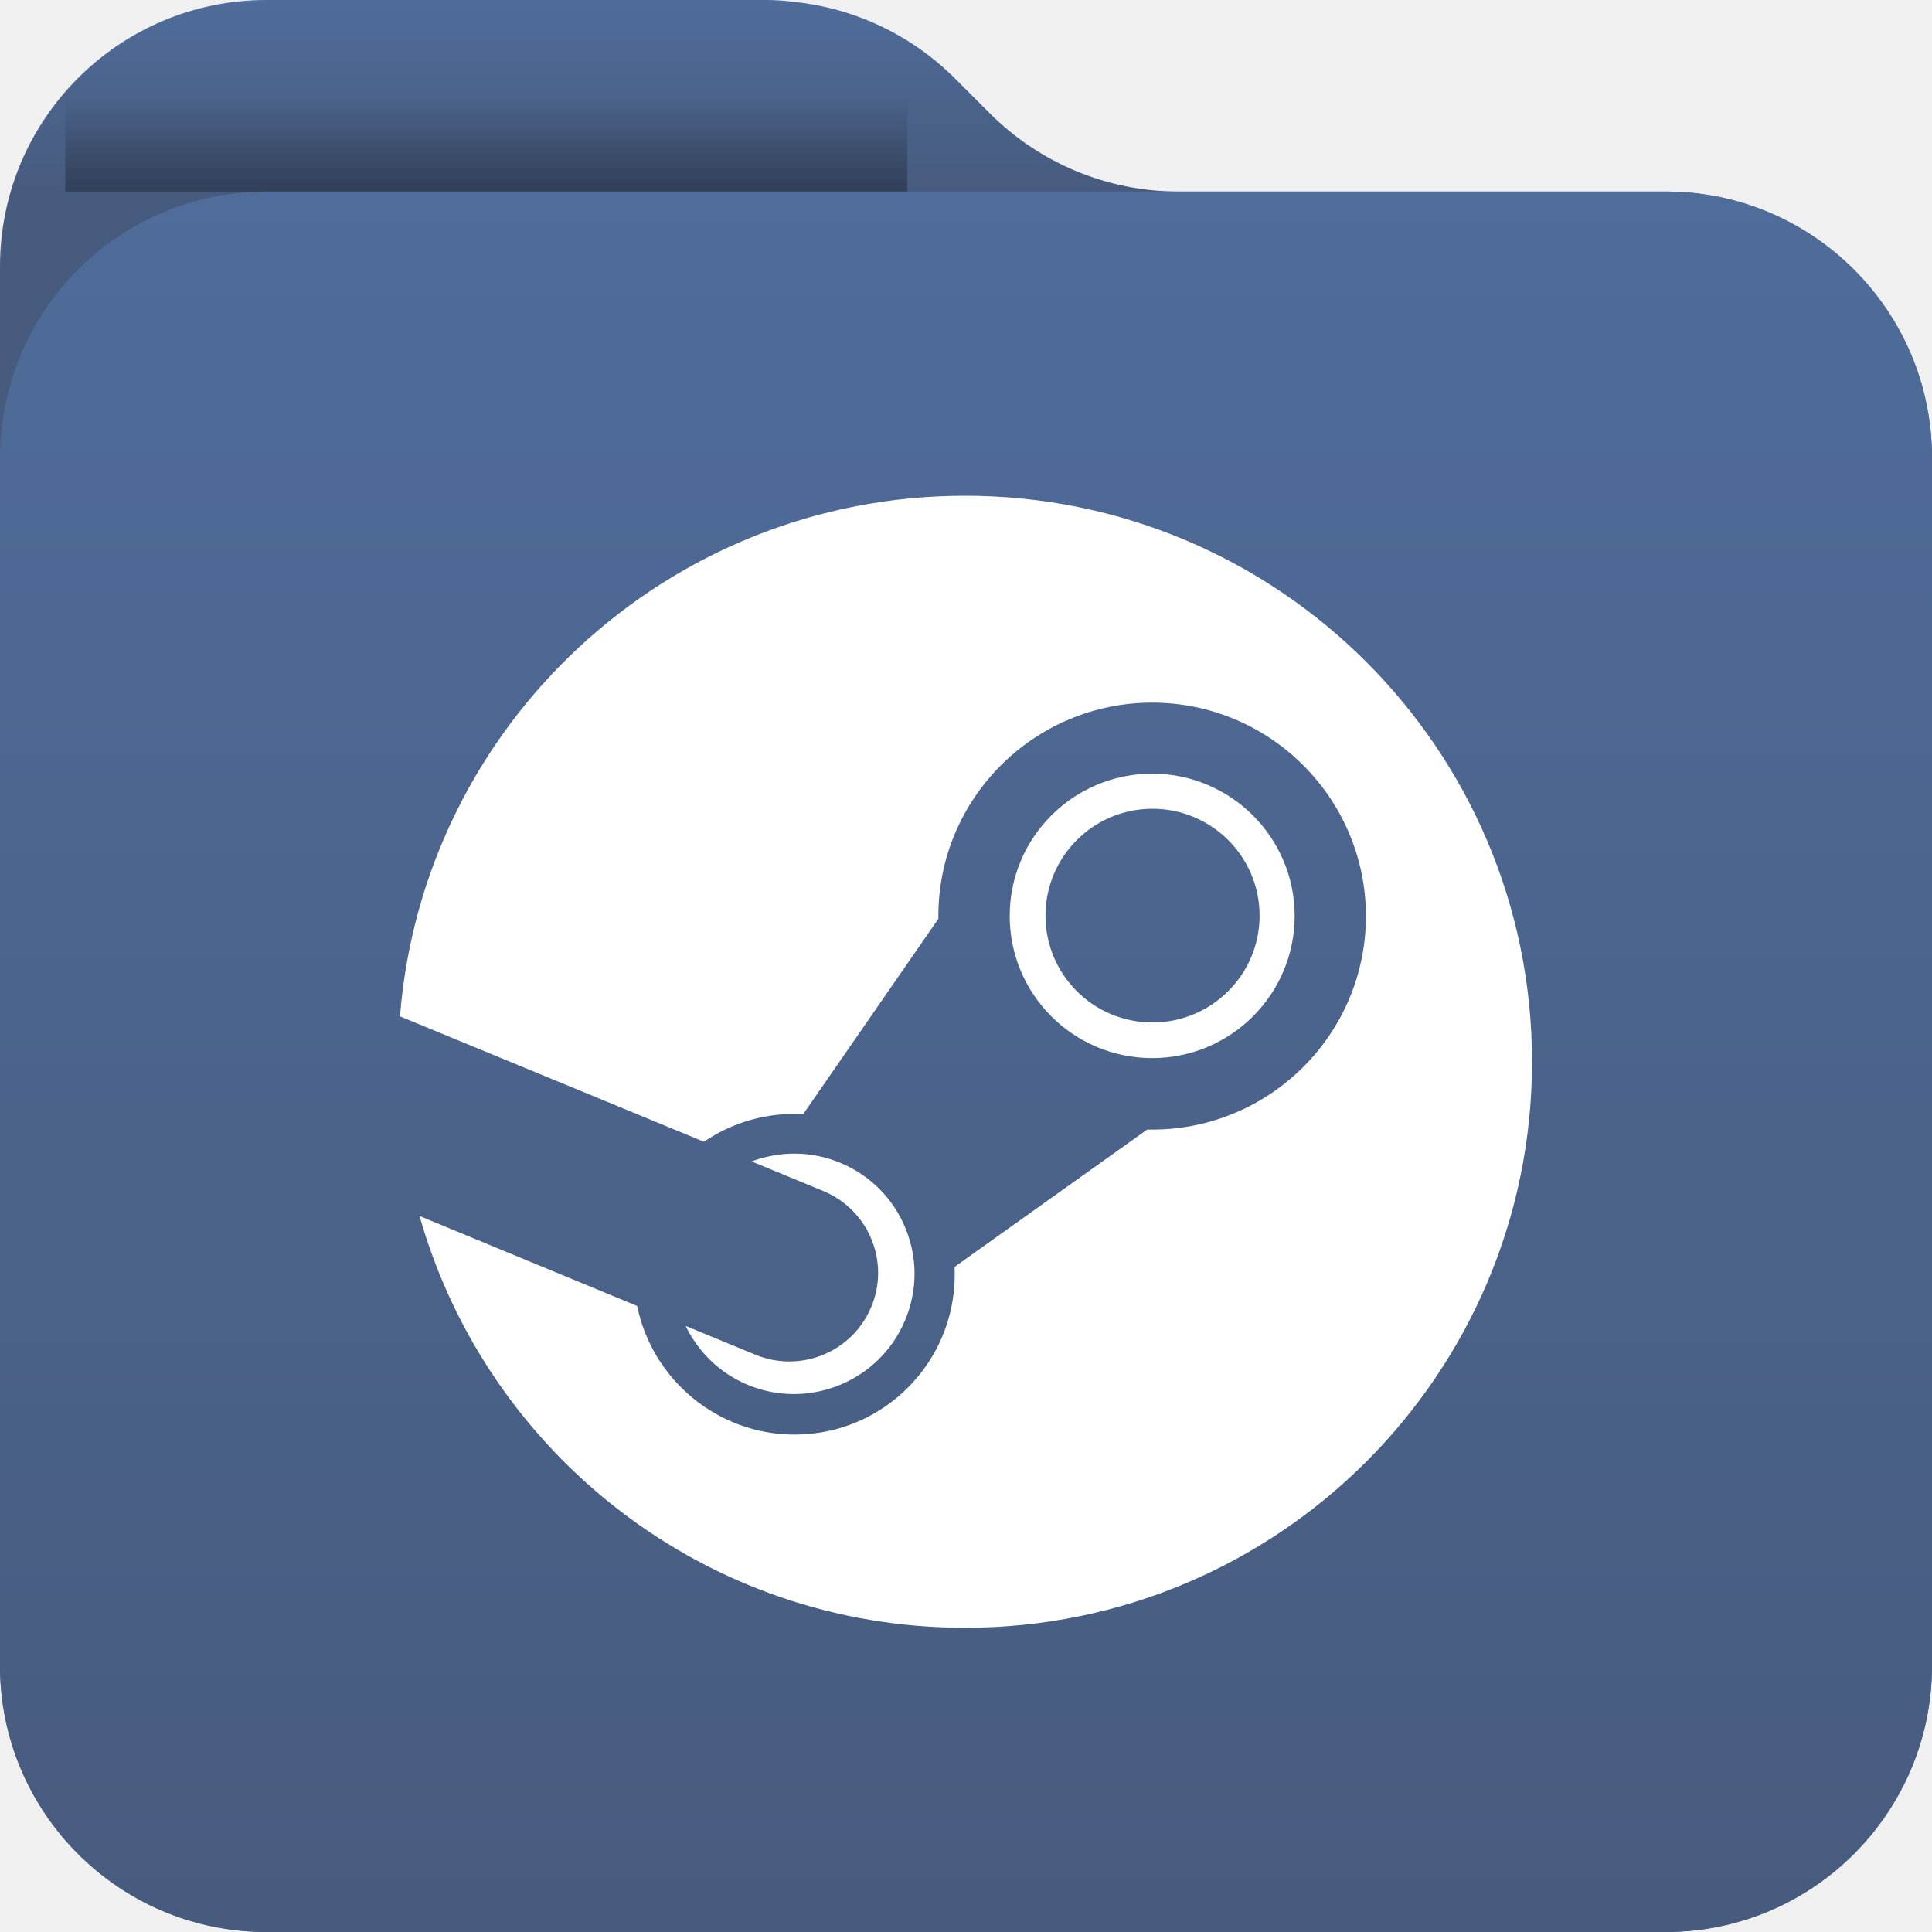
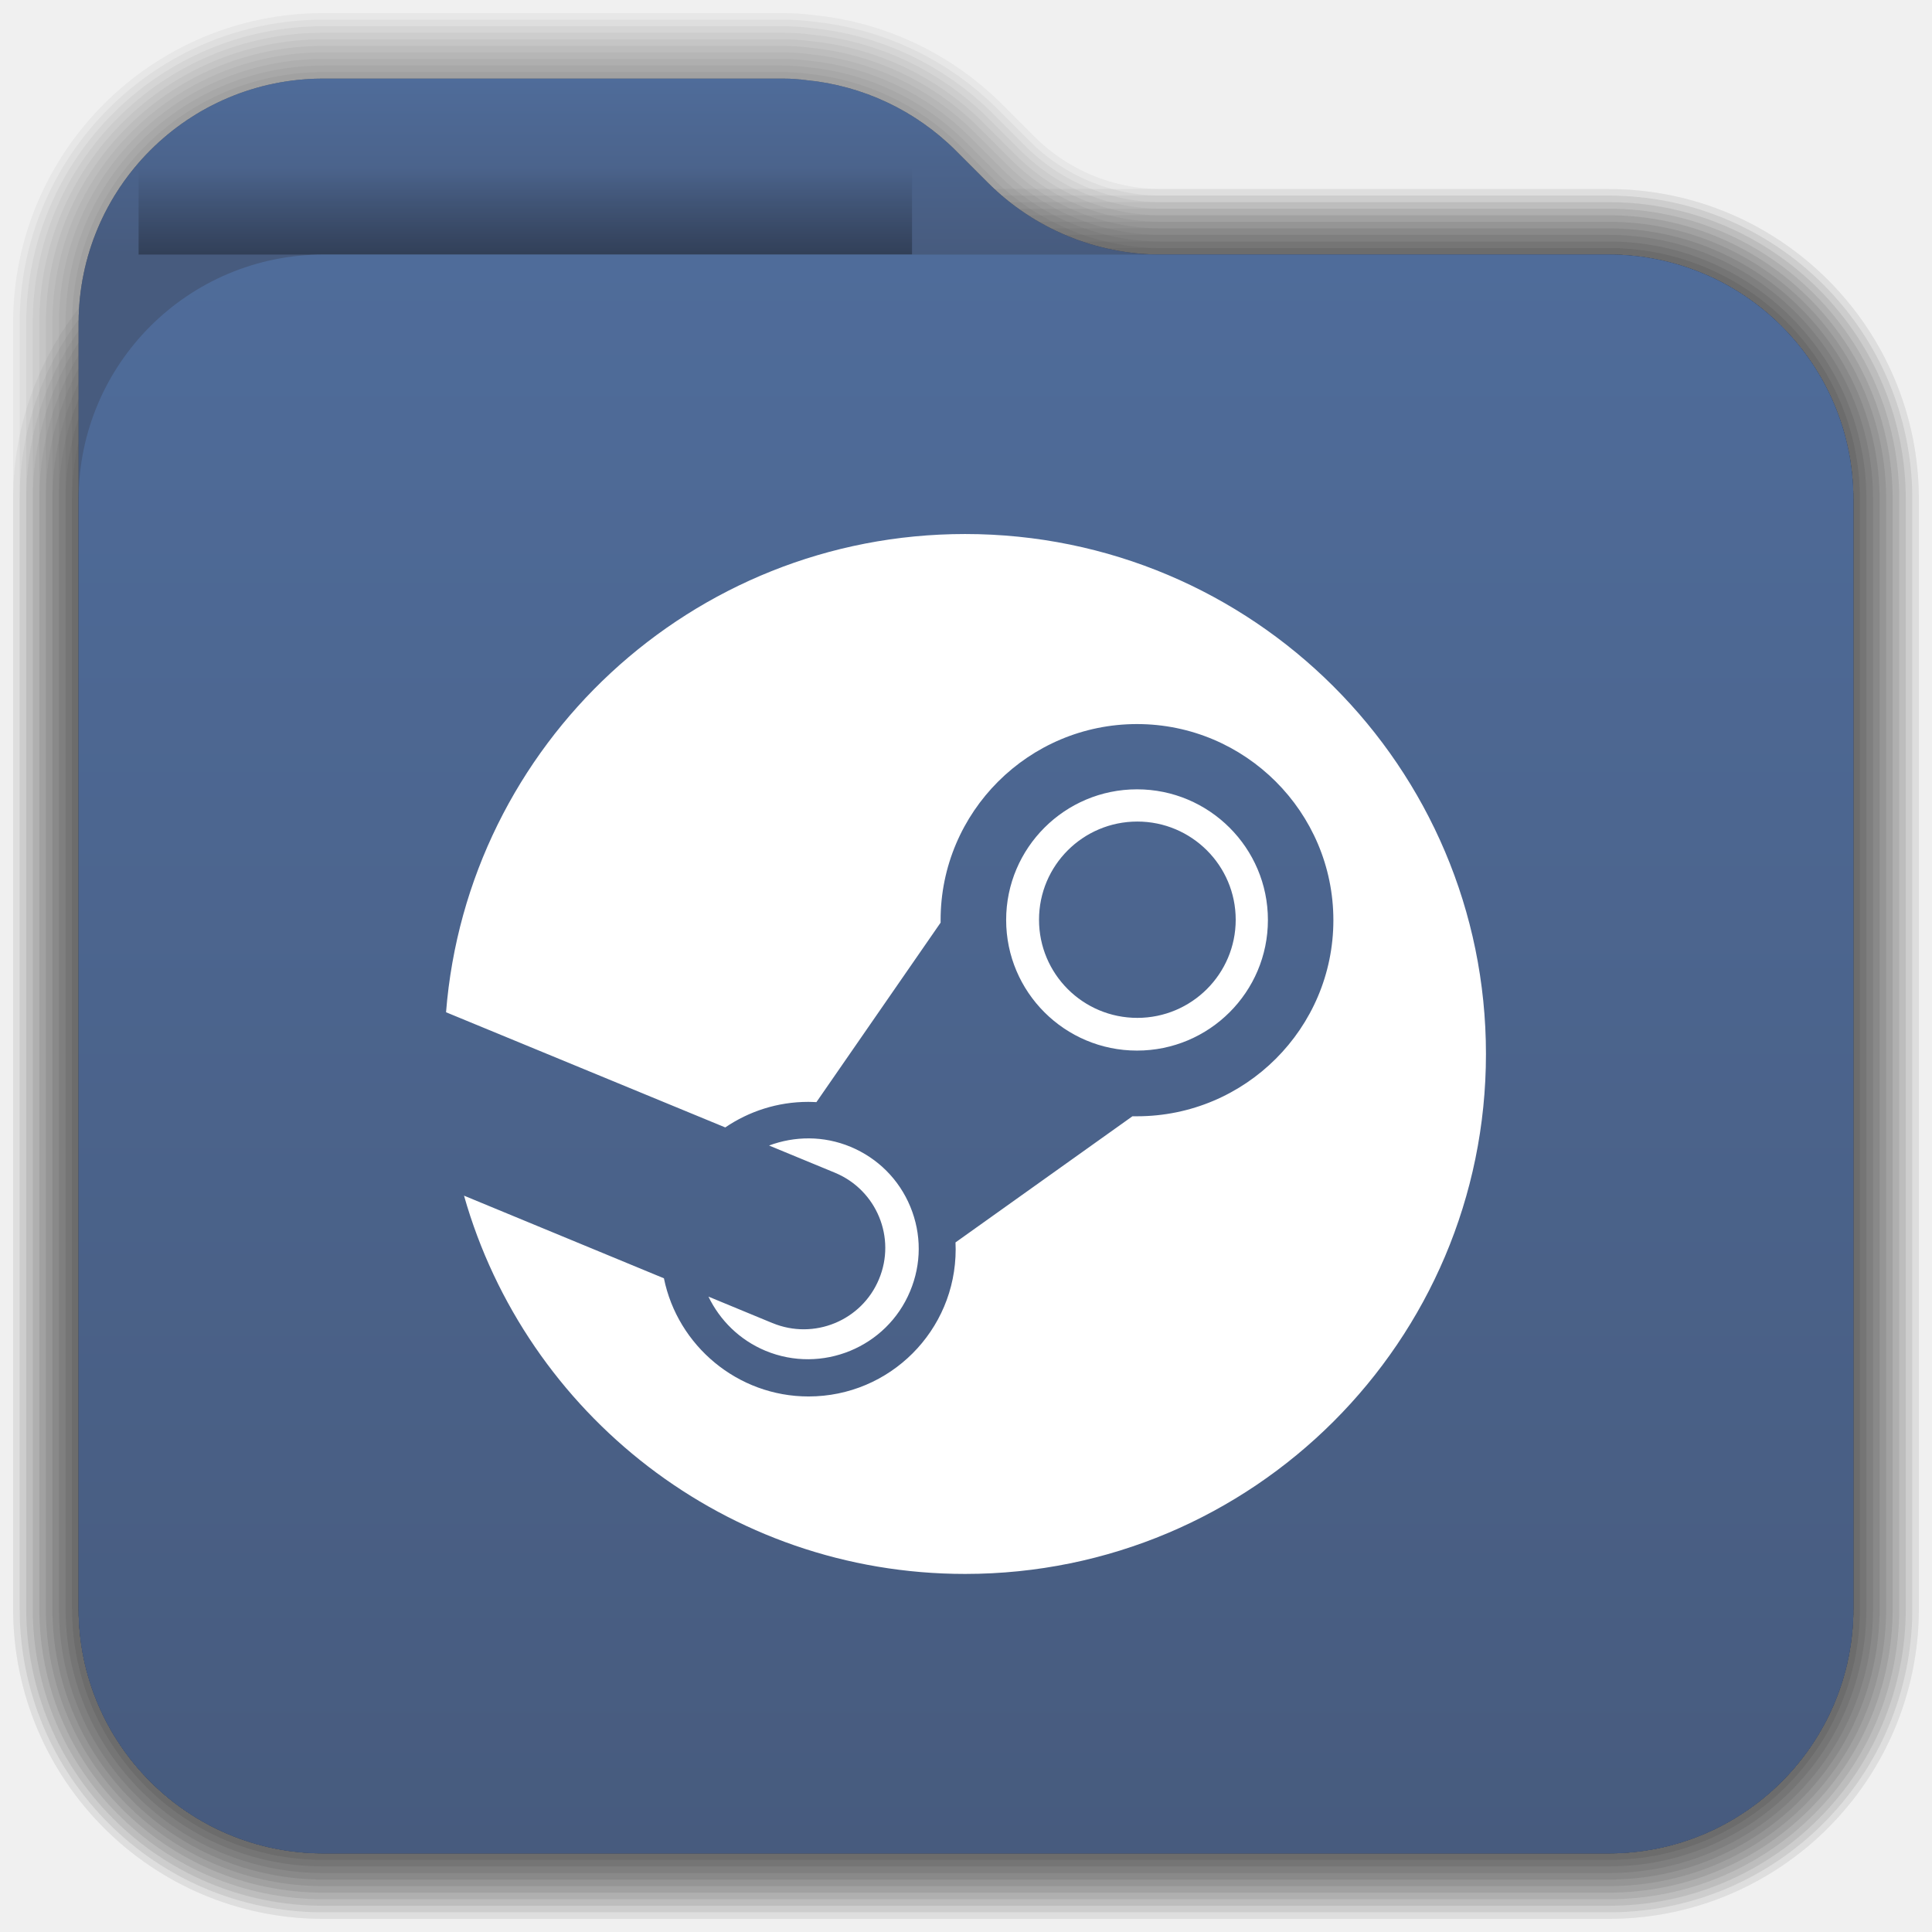
- <svg xmlns="http://www.w3.org/2000/svg" xmlns:xlink="http://www.w3.org/1999/xlink" width="512" height="512" viewBox="0 0 135.467 135.467" version="1.1" id="svg1" xml:space="preserve">
+ <svg xmlns="http://www.w3.org/2000/svg" xmlns:xlink="http://www.w3.org/1999/xlink" width="512" height="512" viewBox="-6 -6 147.467 147.467" version="1.1" id="svg1" xml:space="preserve">
  <defs id="defs1">
    <linearGradient id="linearGradient17">
      <stop style="stop-color:#e5e5e5;stop-opacity:1;" offset="0" id="stop17" />
      <stop style="stop-color:#a8a8a8;stop-opacity:1;" offset="1" id="stop18" />
    </linearGradient>
    <linearGradient id="linearGradient15">
      <stop style="stop-color:#e5e5e5;stop-opacity:1;" offset="0" id="stop15" />
      <stop style="stop-color:#a8a8a8;stop-opacity:1;" offset="1" id="stop16" />
    </linearGradient>
    <linearGradient xlink:href="#linearGradient15" id="linearGradient16" x1="55.033" y1="6.35" x2="55.033" y2="18.521" gradientUnits="userSpaceOnUse" />
    <linearGradient xlink:href="#linearGradient17" id="linearGradient18" x1="67.733" y1="18.521" x2="67.733" y2="129.117" gradientUnits="userSpaceOnUse" />
    <linearGradient id="a" gradientUnits="userSpaceOnUse" x1="24.415" y1="564.872" x2="104.743" y2="551.509" gradientTransform="translate(-0.005,-473.426)">
      <stop offset=".037" style="stop-color:#fff" id="stop168645" />
      <stop offset=".896" style="stop-color:#898cbf" id="stop168647" />
    </linearGradient>
    <linearGradient id="b" gradientUnits="userSpaceOnUse" x1="28.461" y1="68.837" x2="54.049" y2="68.837" gradientTransform="matrix(1,0,0,-1,-0.045,123.99)">
      <stop offset="0" style="stop-color:#6e70a9" id="stop168656" />
      <stop offset=".969" style="stop-color:#514a8e" id="stop168658" />
    </linearGradient>
    <linearGradient id="c" gradientUnits="userSpaceOnUse" x1="53.857" y1="61.681" x2="54.185" y2="61.681" gradientTransform="matrix(1,0,0,-1,-0.045,123.99)">
      <stop offset="0" style="stop-color:#6e70a9" id="stop168663" />
      <stop offset=".969" style="stop-color:#514a8e" id="stop168665" />
    </linearGradient>
    <linearGradient id="d" gradientUnits="userSpaceOnUse" x1="64.085" y1="540.326" x2="108.726" y2="569.631" gradientTransform="translate(-0.005,-473.426)">
      <stop offset="0" style="stop-color:#4c5284" id="stop168676" />
      <stop offset="1" style="stop-color:#8789bc" id="stop168678" />
    </linearGradient>
    <linearGradient id="e" gradientUnits="userSpaceOnUse" x1="53.464" y1="596.999" x2="53.153" y2="577.096" gradientTransform="translate(-0.005,-473.426)">
      <stop offset=".11" style="stop-color:#4c407e" id="stop168685" />
      <stop offset=".89" style="stop-color:#669" id="stop168687" />
      <stop offset="1" style="stop-color:#a7b3d9" id="stop168689" />
      <stop offset="1" style="stop-color:#9ba5cd" id="stop168691" />
    </linearGradient>
    <linearGradient id="f" gradientUnits="userSpaceOnUse" x1="4.824" y1="553.133" x2="66.026" y2="536.123" gradientTransform="translate(-0.005,-473.426)">
      <stop offset=".233" style="stop-color:#669" id="stop168702" />
      <stop offset=".724" style="stop-color:#a7b3d9" id="stop168704" />
    </linearGradient>
    <linearGradient id="g" gradientUnits="userSpaceOnUse" x1="5.882" y1="556.931" x2="67.08" y2="539.924" gradientTransform="translate(-0.005,-473.426)">
      <stop offset=".233" style="stop-color:#669" id="stop168709" />
      <stop offset=".991" style="stop-color:#a7b3d9" id="stop168711" />
    </linearGradient>
    <linearGradient id="h" gradientUnits="userSpaceOnUse" x1="19.586" y1="559.814" x2="43.921" y2="572.836" gradientTransform="translate(-0.005,-473.426)">
      <stop offset="0" style="stop-color:#6e70a9" id="stop168722" />
      <stop offset=".969" style="stop-color:#514a8e" id="stop168724" />
    </linearGradient>
    <linearGradient id="i" gradientUnits="userSpaceOnUse" x1="55.735" y1="495.654" x2="71.185" y2="503.171" gradientTransform="translate(-0.005,-473.426)">
      <stop offset=".037" style="stop-color:#9ea5d3" id="stop168731" />
      <stop offset=".902" style="stop-color:#7675ae" id="stop168733" />
    </linearGradient>
    <linearGradient id="k" gradientUnits="userSpaceOnUse" x1="49.386" y1="477.947" x2="45.741" y2="518.442" gradientTransform="matrix(0.6006141,0,0,0.6006141,49.40835,-248.2768)">
      <stop offset="0" style="stop-color:#aaacd2" id="stop168747" />
      <stop offset=".626" style="stop-color:#fcfafb" id="stop168749" />
    </linearGradient>
    <linearGradient id="l" gradientUnits="userSpaceOnUse" x1="71.78" y1="473.265" x2="68.135" y2="513.761" gradientTransform="matrix(0.6006141,0,0,0.6006141,49.40835,-248.2768)">
      <stop offset=".674" style="stop-color:#aaacd2" id="stop168754" />
      <stop offset="1" style="stop-color:#fcfafb" id="stop168756" />
    </linearGradient>
    <linearGradient data-orig="2b4c82,203860" x1="55.033" y1="6.35" x2="55.033" y2="18.521" gradientUnits="userSpaceOnUse" id="linearGradient16_tint">
      <stop style="stop-color:#4f6c9a;stop-opacity:1;" offset="0" />
      <stop style="stop-color:#475b7e;stop-opacity:1;" offset="1" />
    </linearGradient>
    <linearGradient data-orig="2b4c82,203860" x1="67.733" y1="18.521" x2="67.733" y2="129.117" gradientUnits="userSpaceOnUse" id="linearGradient18_tint">
      <stop style="stop-color:#4f6c9a;stop-opacity:1;" offset="0" />
      <stop style="stop-color:#475b7e;stop-opacity:1;" offset="1" />
    </linearGradient>
    <linearGradient id="tabShade" x1="0" y1="12.521" x2="0" y2="18.521" gradientUnits="userSpaceOnUse">
      <stop offset="0" style="stop-color:#000000;stop-opacity:0" />
      <stop offset="1" style="stop-color:#000000;stop-opacity:0.3" />
    </linearGradient>
  </defs>
  <g id="layer1">
+     <g id="folder-shadow" style="fill:#000000;stroke:#000000;stroke-linejoin:round" transform="matrix(1.103449,0,0,1.103449,-7.006964,-7.006964)">
+       <path d="M 23.283,6.35 C 13.931,6.35 6.35,13.931 6.35,23.283 v 88.9 c -4.4e-6,9.352 7.581,16.933 16.933,16.933 h 88.9 c 9.352,0 16.933,-7.581 16.933,-16.933 V 35.454 c 0,-9.352 -7.581,-16.933 -16.933,-16.933 H 81.206 c -4.482,-0.007 -8.778,-1.79 -11.947,-4.959 h -5.17e-4 L 67.006,11.31 C 64.233,8.55 60.589,6.836 56.694,6.459 56.144,6.386 55.589,6.35 55.033,6.35 h -0.009 z" style="fill-opacity:0.04;stroke-opacity:0.04;stroke-width:9.062" />
+       <path d="m 23.283,18.521 c -9.352,-1e-6 -16.933,7.581 -16.933,16.933 v 76.729 c -4.4e-6,9.352 7.581,16.933 16.933,16.933 h 88.9 c 9.352,0 16.933,-7.581 16.933,-16.933 V 35.454 c 0,-9.352 -7.581,-16.933 -16.933,-16.933 z" style="fill-opacity:0.04;stroke-opacity:0.04;stroke-width:9.062" />
+       <path d="M 23.283,6.35 C 13.931,6.35 6.35,13.931 6.35,23.283 v 88.9 c -4.4e-6,9.352 7.581,16.933 16.933,16.933 h 88.9 c 9.352,0 16.933,-7.581 16.933,-16.933 V 35.454 c 0,-9.352 -7.581,-16.933 -16.933,-16.933 H 81.206 c -4.482,-0.007 -8.778,-1.79 -11.947,-4.959 h -5.17e-4 L 67.006,11.31 C 64.233,8.55 60.589,6.836 56.694,6.459 56.144,6.386 55.589,6.35 55.033,6.35 h -0.009 z" style="fill-opacity:0.04;stroke-opacity:0.04;stroke-width:8.156" />
+       <path d="m 23.283,18.521 c -9.352,-1e-6 -16.933,7.581 -16.933,16.933 v 76.729 c -4.4e-6,9.352 7.581,16.933 16.933,16.933 h 88.9 c 9.352,0 16.933,-7.581 16.933,-16.933 V 35.454 c 0,-9.352 -7.581,-16.933 -16.933,-16.933 z" style="fill-opacity:0.04;stroke-opacity:0.04;stroke-width:8.156" />
+       <path d="M 23.283,6.35 C 13.931,6.35 6.35,13.931 6.35,23.283 v 88.9 c -4.4e-6,9.352 7.581,16.933 16.933,16.933 h 88.9 c 9.352,0 16.933,-7.581 16.933,-16.933 V 35.454 c 0,-9.352 -7.581,-16.933 -16.933,-16.933 H 81.206 c -4.482,-0.007 -8.778,-1.79 -11.947,-4.959 h -5.17e-4 L 67.006,11.31 C 64.233,8.55 60.589,6.836 56.694,6.459 56.144,6.386 55.589,6.35 55.033,6.35 h -0.009 z" style="fill-opacity:0.04;stroke-opacity:0.04;stroke-width:7.250" />
+       <path d="m 23.283,18.521 c -9.352,-1e-6 -16.933,7.581 -16.933,16.933 v 76.729 c -4.4e-6,9.352 7.581,16.933 16.933,16.933 h 88.9 c 9.352,0 16.933,-7.581 16.933,-16.933 V 35.454 c 0,-9.352 -7.581,-16.933 -16.933,-16.933 z" style="fill-opacity:0.04;stroke-opacity:0.04;stroke-width:7.250" />
+       <path d="M 23.283,6.35 C 13.931,6.35 6.35,13.931 6.35,23.283 v 88.9 c -4.4e-6,9.352 7.581,16.933 16.933,16.933 h 88.9 c 9.352,0 16.933,-7.581 16.933,-16.933 V 35.454 c 0,-9.352 -7.581,-16.933 -16.933,-16.933 H 81.206 c -4.482,-0.007 -8.778,-1.79 -11.947,-4.959 h -5.17e-4 L 67.006,11.31 C 64.233,8.55 60.589,6.836 56.694,6.459 56.144,6.386 55.589,6.35 55.033,6.35 h -0.009 z" style="fill-opacity:0.04;stroke-opacity:0.04;stroke-width:6.344" />
+       <path d="m 23.283,18.521 c -9.352,-1e-6 -16.933,7.581 -16.933,16.933 v 76.729 c -4.4e-6,9.352 7.581,16.933 16.933,16.933 h 88.9 c 9.352,0 16.933,-7.581 16.933,-16.933 V 35.454 c 0,-9.352 -7.581,-16.933 -16.933,-16.933 z" style="fill-opacity:0.04;stroke-opacity:0.04;stroke-width:6.344" />
+       <path d="M 23.283,6.35 C 13.931,6.35 6.35,13.931 6.35,23.283 v 88.9 c -4.4e-6,9.352 7.581,16.933 16.933,16.933 h 88.9 c 9.352,0 16.933,-7.581 16.933,-16.933 V 35.454 c 0,-9.352 -7.581,-16.933 -16.933,-16.933 H 81.206 c -4.482,-0.007 -8.778,-1.79 -11.947,-4.959 h -5.17e-4 L 67.006,11.31 C 64.233,8.55 60.589,6.836 56.694,6.459 56.144,6.386 55.589,6.35 55.033,6.35 h -0.009 z" style="fill-opacity:0.04;stroke-opacity:0.04;stroke-width:5.437" />
+       <path d="m 23.283,18.521 c -9.352,-1e-6 -16.933,7.581 -16.933,16.933 v 76.729 c -4.4e-6,9.352 7.581,16.933 16.933,16.933 h 88.9 c 9.352,0 16.933,-7.581 16.933,-16.933 V 35.454 c 0,-9.352 -7.581,-16.933 -16.933,-16.933 z" style="fill-opacity:0.04;stroke-opacity:0.04;stroke-width:5.437" />
+       <path d="M 23.283,6.35 C 13.931,6.35 6.35,13.931 6.35,23.283 v 88.9 c -4.4e-6,9.352 7.581,16.933 16.933,16.933 h 88.9 c 9.352,0 16.933,-7.581 16.933,-16.933 V 35.454 c 0,-9.352 -7.581,-16.933 -16.933,-16.933 H 81.206 c -4.482,-0.007 -8.778,-1.79 -11.947,-4.959 h -5.17e-4 L 67.006,11.31 C 64.233,8.55 60.589,6.836 56.694,6.459 56.144,6.386 55.589,6.35 55.033,6.35 h -0.009 z" style="fill-opacity:0.04;stroke-opacity:0.04;stroke-width:4.531" />
+       <path d="m 23.283,18.521 c -9.352,-1e-6 -16.933,7.581 -16.933,16.933 v 76.729 c -4.4e-6,9.352 7.581,16.933 16.933,16.933 h 88.9 c 9.352,0 16.933,-7.581 16.933,-16.933 V 35.454 c 0,-9.352 -7.581,-16.933 -16.933,-16.933 z" style="fill-opacity:0.04;stroke-opacity:0.04;stroke-width:4.531" />
+       <path d="M 23.283,6.35 C 13.931,6.35 6.35,13.931 6.35,23.283 v 88.9 c -4.4e-6,9.352 7.581,16.933 16.933,16.933 h 88.9 c 9.352,0 16.933,-7.581 16.933,-16.933 V 35.454 c 0,-9.352 -7.581,-16.933 -16.933,-16.933 H 81.206 c -4.482,-0.007 -8.778,-1.79 -11.947,-4.959 h -5.17e-4 L 67.006,11.31 C 64.233,8.55 60.589,6.836 56.694,6.459 56.144,6.386 55.589,6.35 55.033,6.35 h -0.009 z" style="fill-opacity:0.04;stroke-opacity:0.04;stroke-width:3.625" />
+       <path d="m 23.283,18.521 c -9.352,-1e-6 -16.933,7.581 -16.933,16.933 v 76.729 c -4.4e-6,9.352 7.581,16.933 16.933,16.933 h 88.9 c 9.352,0 16.933,-7.581 16.933,-16.933 V 35.454 c 0,-9.352 -7.581,-16.933 -16.933,-16.933 z" style="fill-opacity:0.04;stroke-opacity:0.04;stroke-width:3.625" />
+       <path d="M 23.283,6.35 C 13.931,6.35 6.35,13.931 6.35,23.283 v 88.9 c -4.4e-6,9.352 7.581,16.933 16.933,16.933 h 88.9 c 9.352,0 16.933,-7.581 16.933,-16.933 V 35.454 c 0,-9.352 -7.581,-16.933 -16.933,-16.933 H 81.206 c -4.482,-0.007 -8.778,-1.79 -11.947,-4.959 h -5.17e-4 L 67.006,11.31 C 64.233,8.55 60.589,6.836 56.694,6.459 56.144,6.386 55.589,6.35 55.033,6.35 h -0.009 z" style="fill-opacity:0.04;stroke-opacity:0.04;stroke-width:2.719" />
+       <path d="m 23.283,18.521 c -9.352,-1e-6 -16.933,7.581 -16.933,16.933 v 76.729 c -4.4e-6,9.352 7.581,16.933 16.933,16.933 h 88.9 c 9.352,0 16.933,-7.581 16.933,-16.933 V 35.454 c 0,-9.352 -7.581,-16.933 -16.933,-16.933 z" style="fill-opacity:0.04;stroke-opacity:0.04;stroke-width:2.719" />
+       <path d="M 23.283,6.35 C 13.931,6.35 6.35,13.931 6.35,23.283 v 88.9 c -4.4e-6,9.352 7.581,16.933 16.933,16.933 h 88.9 c 9.352,0 16.933,-7.581 16.933,-16.933 V 35.454 c 0,-9.352 -7.581,-16.933 -16.933,-16.933 H 81.206 c -4.482,-0.007 -8.778,-1.79 -11.947,-4.959 h -5.17e-4 L 67.006,11.31 C 64.233,8.55 60.589,6.836 56.694,6.459 56.144,6.386 55.589,6.35 55.033,6.35 h -0.009 z" style="fill-opacity:0.04;stroke-opacity:0.04;stroke-width:1.812" />
+       <path d="m 23.283,18.521 c -9.352,-1e-6 -16.933,7.581 -16.933,16.933 v 76.729 c -4.4e-6,9.352 7.581,16.933 16.933,16.933 h 88.9 c 9.352,0 16.933,-7.581 16.933,-16.933 V 35.454 c 0,-9.352 -7.581,-16.933 -16.933,-16.933 z" style="fill-opacity:0.04;stroke-opacity:0.04;stroke-width:1.812" />
+       <path d="M 23.283,6.35 C 13.931,6.35 6.35,13.931 6.35,23.283 v 88.9 c -4.4e-6,9.352 7.581,16.933 16.933,16.933 h 88.9 c 9.352,0 16.933,-7.581 16.933,-16.933 V 35.454 c 0,-9.352 -7.581,-16.933 -16.933,-16.933 H 81.206 c -4.482,-0.007 -8.778,-1.79 -11.947,-4.959 h -5.17e-4 L 67.006,11.31 C 64.233,8.55 60.589,6.836 56.694,6.459 56.144,6.386 55.589,6.35 55.033,6.35 h -0.009 z" style="fill-opacity:0.04;stroke-opacity:0.04;stroke-width:0.906" />
+       <path d="m 23.283,18.521 c -9.352,-1e-6 -16.933,7.581 -16.933,16.933 v 76.729 c -4.4e-6,9.352 7.581,16.933 16.933,16.933 h 88.9 c 9.352,0 16.933,-7.581 16.933,-16.933 V 35.454 c 0,-9.352 -7.581,-16.933 -16.933,-16.933 z" style="fill-opacity:0.04;stroke-opacity:0.04;stroke-width:0.906" />
+     </g>
    <g id="g50" transform="matrix(1.103449,0,0,1.103449,-7.006964,-7.006964)">
      <path id="path46" style="display:inline;fill:url(#linearGradient16_tint);stroke-width:11.943;paint-order:stroke fill markers" d="M 23.283,6.35 C 13.931,6.35 6.35,13.931 6.35,23.283 v 88.9 c -4.4e-6,9.352 7.581,16.933 16.933,16.933 h 88.9 c 9.352,0 16.933,-7.581 16.933,-16.933 V 35.454 c 0,-9.352 -7.581,-16.933 -16.933,-16.933 H 81.206 c -4.482,-0.007 -8.778,-1.79 -11.947,-4.959 h -5.17e-4 L 67.006,11.31 C 64.233,8.55 60.589,6.836 56.694,6.459 56.144,6.386 55.589,6.35 55.033,6.35 h -0.009 z" />
      <rect id="tab-shade" x="10.5" y="12.521" width="53.5" height="6" style="fill:url(#tabShade)" />
      <path id="path50" style="display:inline;fill:url(#linearGradient18_tint);stroke-width:11.943;paint-order:stroke fill markers" d="m 23.283,18.521 c -9.352,-1e-6 -16.933,7.581 -16.933,16.933 v 76.729 c -4.4e-6,9.352 7.581,16.933 16.933,16.933 h 88.9 c 9.352,0 16.933,-7.581 16.933,-16.933 V 35.454 c 0,-9.352 -7.581,-16.933 -16.933,-16.933 z" />
    </g>
    <path d="m 67.664,34.761 c -20.877,0 -37.998,16.073 -39.618,36.503 l 21.312,8.791 c 1.806,-1.227 3.986,-1.951 6.335,-1.951 0.209,0 0.414,0.013 0.623,0.02 L 65.795,64.424 v -0.195 c 0,-8.252 6.719,-14.962 14.99,-14.962 8.264,0 14.99,6.717 14.99,14.972 0,8.255 -6.726,14.965 -14.99,14.965 h -0.348 l -13.505,9.628 c 0,0.172 0.013,0.347 0.013,0.526 0,6.201 -5.02,11.232 -11.232,11.232 -5.417,0 -9.993,-3.879 -11.037,-9.019 L 29.418,85.263 c 4.725,16.659 20.046,28.873 38.246,28.873 21.958,0 39.757,-17.77 39.757,-39.687 C 107.421,52.531 89.618,34.761 67.664,34.761 Z M 52.956,94.987 48.075,92.969 c 0.868,1.796 2.366,3.304 4.354,4.134 4.297,1.783 9.254,-0.251 11.04,-4.548 0.871,-2.084 0.875,-4.362 0.016,-6.446 -0.858,-2.084 -2.485,-3.707 -4.562,-4.574 -2.068,-0.86 -4.274,-0.824 -6.222,-0.099 l 5.046,2.084 c 3.168,1.323 4.669,4.961 3.343,8.119 -1.315,3.165 -4.96,4.663 -8.131,3.347 z M 90.778,64.219 c 0,-5.497 -4.483,-9.971 -9.99,-9.971 -5.517,0 -9.99,4.475 -9.99,9.971 0,5.507 4.473,9.971 9.99,9.971 5.51,0 9.99,-4.465 9.99,-9.971 z m -17.471,-0.017 c 0,-4.141 3.356,-7.494 7.505,-7.494 4.138,0 7.508,3.354 7.508,7.494 0,4.137 -3.37,7.491 -7.508,7.491 -4.152,0 -7.505,-3.354 -7.505,-7.491 z" id="path1" style="fill:#ffffff;stroke-width:3.31" />
  </g>
</svg>
